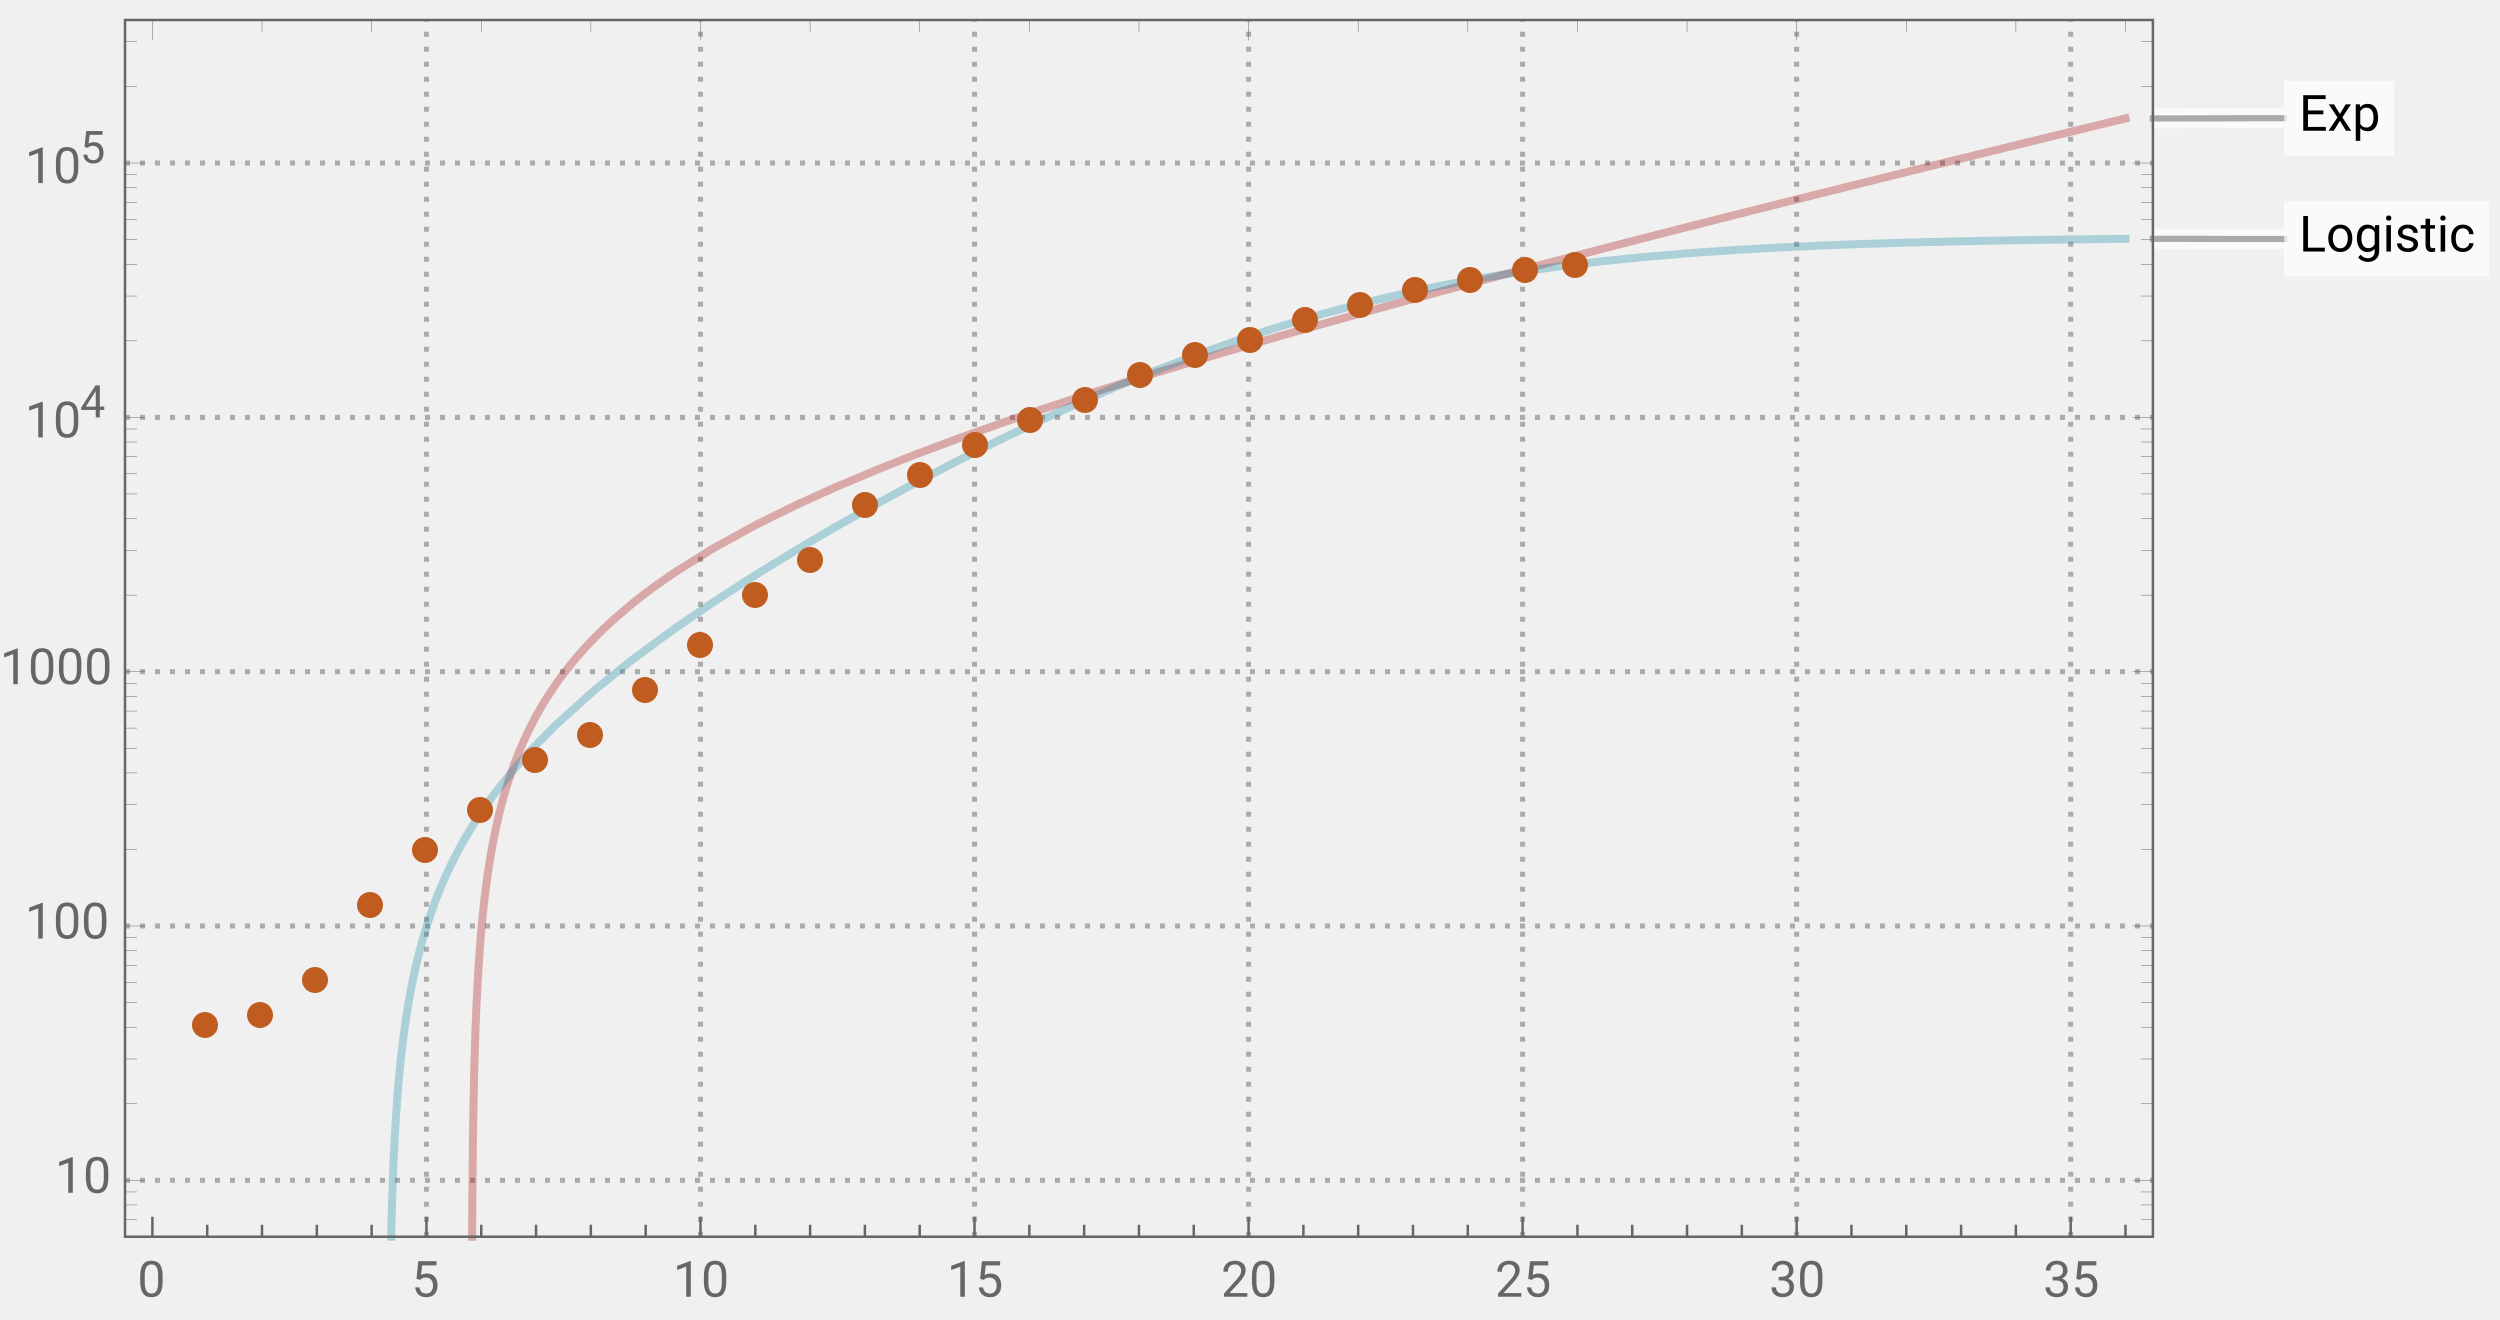
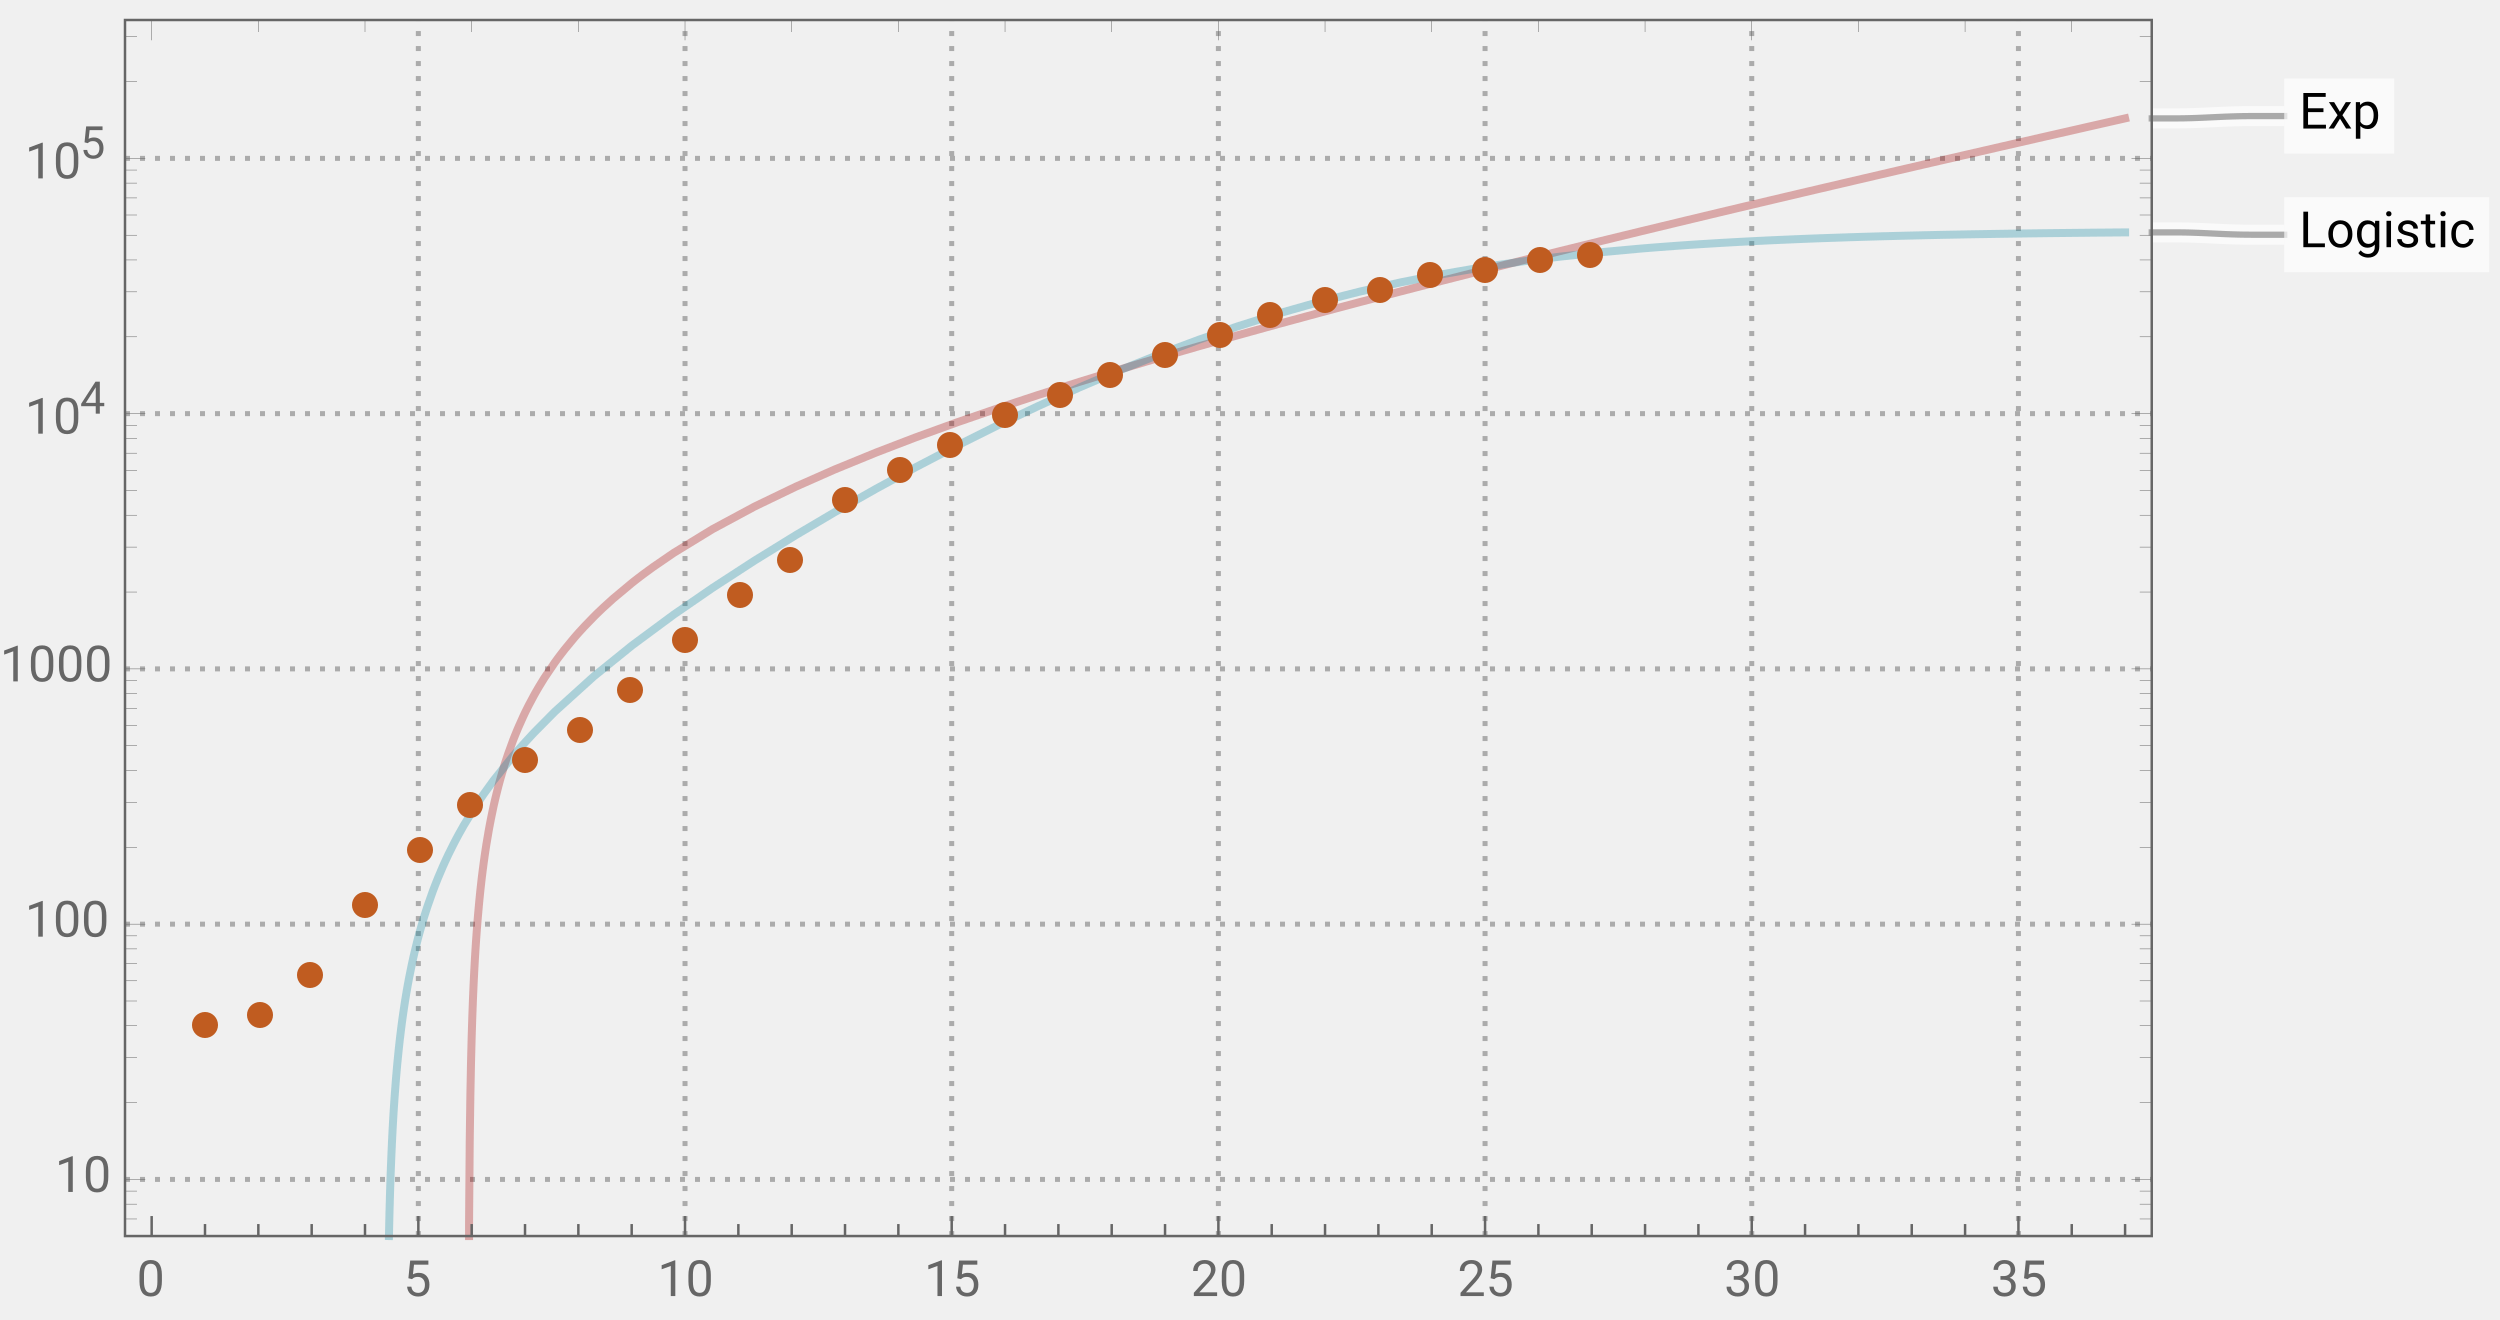
<svg xmlns="http://www.w3.org/2000/svg" xmlns:xlink="http://www.w3.org/1999/xlink" width="500pt" height="352" viewBox="0 0 500 264">
  <defs>
    <symbol overflow="visible" id="a">
      <path d="M4.844-3.285H1.762v2.52h3.582V0H.824v-7.11h4.469v.774H1.762v2.281h3.082zm0 0" />
    </symbol>
    <symbol overflow="visible" id="b">
      <path d="M2.457-3.355l1.172-1.926h1.055l-1.73 2.61L4.733 0H3.691L2.47-1.977 1.25 0H.2l1.784-2.672-1.73-2.61h1.043zm0 0" />
    </symbol>
    <symbol overflow="visible" id="c">
      <path d="M5.148-2.582c0 .805-.187 1.45-.554 1.941-.367.493-.864.739-1.492.739-.641 0-1.149-.203-1.516-.61v2.543H.684V-5.28h.824l.047.586c.367-.457.875-.688 1.53-.688.634 0 1.138.242 1.509.719.367.48.554 1.144.554 2zm-.906-.106c0-.593-.125-1.062-.379-1.41-.254-.343-.601-.515-1.047-.515-.546 0-.957.242-1.23.726v2.524c.27.48.684.722 1.242.722.434 0 .777-.171 1.031-.515.258-.344.383-.852.383-1.532zm0 0" />
    </symbol>
    <symbol overflow="visible" id="d">
      <path d="M1.766-.766h3.37V0H.825v-7.11h.942zm0 0" />
    </symbol>
    <symbol overflow="visible" id="e">
      <path d="M.445-2.691c0-.516.102-.98.305-1.395a2.25 2.25 0 01.848-.957c.363-.227.777-.34 1.246-.34.719 0 1.3.25 1.742.75.445.496.668 1.16.668 1.985v.066c0 .512-.098.977-.297 1.383a2.24 2.24 0 01-.844.957 2.35 2.35 0 01-1.261.34c-.715 0-1.297-.25-1.743-.746-.445-.5-.664-1.157-.664-1.977zm.907.109c0 .586.136 1.055.41 1.41.27.356.633.531 1.09.531.46 0 .824-.18 1.093-.539.27-.36.407-.863.407-1.511 0-.579-.137-1.047-.415-1.407a1.312 1.312 0 00-1.093-.543c-.446 0-.809.18-1.082.536-.274.355-.41.863-.41 1.523zm0 0" />
    </symbol>
    <symbol overflow="visible" id="f">
      <path d="M.469-2.688c0-.82.191-1.476.57-1.964.383-.485.887-.73 1.516-.73.644 0 1.148.23 1.507.687l.043-.586h.825v5.156c0 .684-.2 1.219-.606 1.613-.406.395-.949.59-1.633.59a2.71 2.71 0 01-1.12-.242c-.364-.164-.641-.387-.833-.668l.469-.543c.387.477.86.719 1.418.719.441 0 .785-.125 1.031-.371.246-.246.367-.598.367-1.047v-.453c-.359.418-.855.625-1.48.625-.617 0-1.117-.25-1.5-.746-.383-.5-.574-1.18-.574-2.04zm.906.106c0 .594.125 1.062.367 1.402.246.34.586.512 1.028.512.57 0 .988-.262 1.253-.777V-3.86c-.277-.504-.691-.754-1.246-.754-.437 0-.78.168-1.027.511-.25.344-.375.848-.375 1.52zm0 0" />
    </symbol>
    <symbol overflow="visible" id="g">
      <path d="M1.664 0H.762v-5.281h.902zM.688-6.684c0-.148.046-.27.136-.37.09-.102.223-.153.395-.153.176 0 .312.05.402.152.09.102.137.223.137.371 0 .145-.047.27-.137.364-.09.097-.223.148-.402.148-.176 0-.305-.047-.395-.148a.518.518 0 01-.136-.364zm0 0" />
    </symbol>
    <symbol overflow="visible" id="h">
      <path d="M3.758-1.402a.659.659 0 00-.274-.567c-.183-.136-.504-.254-.96-.351-.458-.098-.82-.215-1.09-.352-.27-.137-.47-.297-.598-.488a1.161 1.161 0 01-.191-.672c0-.434.183-.8.55-1.098.367-.3.832-.453 1.403-.453.597 0 1.086.156 1.457.465.375.309.558.707.558 1.188h-.906c0-.247-.105-.461-.316-.641-.211-.18-.473-.27-.793-.27-.328 0-.586.075-.77.22a.666.666 0 00-.281.558c0 .218.086.383.258.496.172.11.484.215.937.316.45.102.817.219 1.094.36.281.14.488.308.625.507.133.196.203.434.203.72 0 .472-.191.85-.566 1.136-.38.285-.868.426-1.473.426-.422 0-.797-.075-1.121-.223a1.852 1.852 0 01-.766-.629 1.513 1.513 0 01-.273-.871h.902a.93.93 0 00.363.719c.227.18.528.265.895.265.344 0 .617-.066.824-.207a.635.635 0 00.309-.554zm0 0" />
    </symbol>
    <symbol overflow="visible" id="i">
      <path d="M1.91-6.563v1.282h.985v.695H1.91v3.277c0 .211.043.371.13.477.089.105.237.16.452.16.102 0 .246-.023.43-.062V0a2.573 2.573 0 01-.695.098c-.403 0-.707-.121-.914-.368-.204-.242-.305-.59-.305-1.039v-3.277H.043v-.695h.965v-1.282zm0 0" />
    </symbol>
    <symbol overflow="visible" id="j">
      <path d="M2.805-.64a1.3 1.3 0 00.843-.294 1.01 1.01 0 00.399-.73h.855c-.015.3-.12.59-.312.863a2.03 2.03 0 01-.77.653 2.2 2.2 0 01-1.015.246c-.72 0-1.293-.239-1.72-.72C.66-1.101.45-1.757.45-2.593v-.148c0-.516.094-.973.285-1.375.188-.399.457-.711.813-.93.351-.223.77-.336 1.25-.336.594 0 1.086.18 1.476.535.395.356.602.817.63 1.38h-.856a1.238 1.238 0 00-.387-.84 1.217 1.217 0 00-.863-.333c-.457 0-.813.168-1.067.496-.253.332-.378.81-.378 1.434v.172c0 .61.125 1.078.375 1.406.25.328.609.492 1.078.492zm0 0" />
    </symbol>
    <symbol overflow="visible" id="k">
      <path d="M5.047-3.031c0 1.058-.18 1.844-.54 2.36-.362.51-.925.769-1.694.769-.758 0-1.32-.25-1.684-.754C.766-1.16.574-1.91.562-2.91v-1.207c0-1.043.18-1.82.54-2.328.363-.508.93-.762 1.703-.762.765 0 1.328.246 1.687.734.36.489.547 1.246.555 2.27zm-.902-1.235c0-.765-.106-1.324-.32-1.675-.216-.348-.555-.524-1.02-.524-.465 0-.801.176-1.012.524-.211.347-.32.882-.328 1.605v1.445c0 .77.113 1.336.336 1.704.222.367.558.546 1.012.546.445 0 .777-.171.992-.515.218-.344.332-.89.34-1.633zm0 0" />
    </symbol>
    <symbol overflow="visible" id="l">
      <path d="M1.008-3.563l.36-3.546h3.64v.836H2.133l-.215 1.937a2.32 2.32 0 011.187-.309c.649 0 1.16.215 1.543.645.383.426.57 1.004.57 1.734 0 .735-.195 1.309-.593 1.73-.395.423-.945.634-1.656.634-.63 0-1.14-.176-1.54-.524C1.032-.773.81-1.254.75-1.87h.855c.055.406.2.715.434.922.234.207.547.308.93.308.422 0 .75-.14.988-.43.238-.284.36-.679.36-1.187 0-.472-.13-.855-.387-1.144-.258-.285-.606-.43-1.035-.43-.395 0-.704.086-.926.258l-.242.195zm0 0" />
    </symbol>
    <symbol overflow="visible" id="m">
      <path d="M3.559 0h-.907v-6.02l-1.824.668v-.82l2.59-.973h.14zm0 0" />
    </symbol>
    <symbol overflow="visible" id="n">
      <path d="M5.25 0H.59v-.648l2.46-2.735c.364-.414.618-.75.755-1.008.14-.257.21-.527.21-.804 0-.371-.113-.676-.34-.914-.222-.239-.523-.356-.898-.356-.449 0-.797.13-1.047.383-.25.254-.37.613-.37 1.066H.452c0-.652.211-1.183.633-1.586.422-.402.984-.605 1.691-.605.66 0 1.184.172 1.567.52.386.347.578.808.578 1.382 0 .703-.445 1.535-1.336 2.5L1.68-.738h3.57zm0 0" />
    </symbol>
    <symbol overflow="visible" id="o">
      <path d="M1.906-3.992h.676c.426-.008.762-.121 1.008-.34.242-.219.363-.512.363-.883 0-.832-.414-1.25-1.242-1.25-.39 0-.703.113-.938.336-.23.223-.347.516-.347.887H.523c0-.563.204-1.031.618-1.406.41-.372.933-.559 1.57-.559.672 0 1.195.176 1.578.531.379.356.57.848.57 1.48 0 .31-.101.61-.3.9a1.81 1.81 0 01-.817.648c.39.125.692.328.903.617.214.285.32.636.32 1.047 0 .64-.207 1.144-.625 1.52-.418.374-.957.562-1.625.562s-1.211-.18-1.63-.543c-.417-.36-.624-.836-.624-1.43h.906c0 .375.121.672.367.898.243.227.57.336.98.336.438 0 .77-.113 1-.34.231-.23.349-.554.349-.98 0-.414-.125-.734-.383-.953-.254-.223-.618-.336-1.098-.344h-.676zm0 0" />
    </symbol>
    <symbol overflow="visible" id="p">
      <path d="M3.965-2.148h.887v.664h-.887V0h-.817v-1.484H.234v-.48l2.864-4.434h.867zm-2.809 0h1.992v-3.137l-.097.176zm0 0" />
    </symbol>
    <symbol overflow="visible" id="q">
      <path d="M.906-3.207l.324-3.191h3.278v.75H1.922l-.195 1.746a2.081 2.081 0 011.07-.278c.582 0 1.043.192 1.387.578.343.387.515.907.515 1.563 0 .66-.18 1.18-.535 1.559-.355.378-.851.566-1.492.566-.567 0-1.027-.156-1.383-.469-.36-.312-.562-.746-.613-1.3h.77c.05.367.179.644.39.828.21.187.492.28.836.28.379 0 .676-.128.89-.386.215-.258.32-.617.32-1.07 0-.426-.112-.77-.347-1.031-.234-.258-.543-.387-.93-.387-.355 0-.632.078-.835.23l-.215.18zm0 0" />
    </symbol>
  </defs>
-   <path d="M85.29 247.348V4m54.808 243.348V4m54.808 243.348V4m54.809 243.348V4m54.805 243.348V4m54.808 243.348V4m54.809 243.348V4M25 236.063h405.578M25 185.2h405.578M25 134.336h405.578M25 83.473h405.578M25 32.61h405.578" fill="none" stroke="#666" stroke-opacity=".5" stroke-dasharray="1,2" stroke-miterlimit="3.25" />
-   <path d="M94.434 247.348l.035-7.762.129-12.164.129-7.809.128-5.765.13-4.575.12-3.554.122-3.067.12-2.695.122-2.402.12-2.172.122-1.98.242-3.5.117-1.563.121-1.465.243-2.668.12-1.227.122-1.16.242-2.16.121-1.008.121-.964.238-1.817.122-.855.12-.825.243-1.566.12-.742.122-.723.238-1.379.485-2.531.12-.59.122-.578.242-1.113.48-2.078.122-.493.12-.48.243-.938.48-1.765.121-.422.122-.414.242-.805.48-1.539.969-2.805.129-.359.133-.351.261-.688.524-1.316 1.047-2.446.129-.289.132-.285.262-.562.524-1.086 1.046-2.04.13-.245.132-.243.262-.476.523-.926 1.047-1.758 2.094-3.195.121-.176.121-.172.246-.347.489-.672.976-1.305 1.953-2.426.125-.148.121-.14.242-.29.493-.562.976-1.094 1.953-2.067.121-.125.118-.12.242-.239.476-.477.961-.933 1.914-1.777 3.832-3.266.133-.106.13-.105.257-.207.52-.414 1.039-.809 2.082-1.558 4.156-2.91 7.762-4.852 8.41-4.625 8.257-4.078 7.7-3.488 8.355-3.52 7.793-3.086 8.45-3.16 8.292-2.957 7.739-2.649 8.386-2.765 7.832-2.5 7.68-2.387 8.332-2.52 7.774-2.3 8.421-2.438 8.274-2.351 7.715-2.156 8.367-2.301 7.808-2.121 7.657-2.051 8.308-2.203 7.75-2.035 8.403-2.188 7.847-2.02 7.692-1.968 8.343-2.121 7.786-1.97 8.441-2.116 8.285-2.067 7.727-1.922 8.383-2.074 7.824-1.926 7.668-1.882 8.32-2.035 7.766-1.895.273-.063.27-.066.543-.133 1.082-.265 2.168-.528.132-.031.137-.031.27-.067.543-.132 1.082-.262.136-.035.137-.032.27-.066.543-.133.136-.031.133-.035.274-.063.132-.035.137-.031.137-.035.133-.032" fill="none" stroke-width="1.6" stroke-linecap="square" stroke="#a60000" stroke-opacity=".3" stroke-miterlimit="3.25" />
-   <path d="M78.238 247.348l.035-1.684.133-4.871.13-4 .132-3.398.133-2.954.129-2.609.132-2.344.133-2.125.133-1.945.129-1.79.133-1.663.265-3.004.13-1.371.132-1.29.266-2.39.129-1.11.133-1.058.261-1.988.133-.934.133-.902.262-1.703.132-.809.133-.785.262-1.492.527-2.742.133-.64.133-.622.262-1.207.527-2.246.133-.531.133-.52.261-1.012.528-1.914.132-.457.133-.449.262-.875.527-1.668 1.055-3.059.129-.351.129-.348.258-.683.52-1.317 1.034-2.468.13-.293.128-.29.258-.574.52-1.113 1.035-2.113.129-.25.128-.254.258-.496.52-.973 1.035-1.855 2.066-3.418.485-.75.484-.73.965-1.423 1.93-2.68 3.863-4.847.129-.152.133-.153.261-.308.524-.602 1.047-1.184 2.093-2.269 4.188-4.227 7.816-7.043 7.664-6.164 8.317-6.109 7.762-5.309 8.41-5.421 8.257-5.055 7.7-4.516 8.355-4.703 7.793-4.219 8.45-4.398 8.292-4.137 7.739-3.699 8.386-3.82 7.832-3.383 7.68-3.13 8.332-3.183 7.774-2.754 8.421-2.746 8.274-2.445 7.715-2.062 8.367-2 7.808-1.649 7.657-1.426 8.308-1.347 7.75-1.086 8.403-1.004 7.847-.797 7.692-.664.129-.012.132-.012.258-.02.524-.038 1.043-.082 2.086-.156 4.171-.29.485-.03.488-.032.973-.063 1.949-.12 3.89-.227.266-.016.262-.015.531-.028 3.164-.164 4.219-.207.129-.004.129-.008.258-.011.52-.024 1.034-.043 2.07-.09 4.145-.164.121-.004.121-.007.243-.008.48-.02.965-.035 1.933-.066 3.864-.13.133-.003.128-.004.262-.008.528-.015 3.14-.094 4.192-.113.242-.008.246-.008 1.465-.035 1.957-.047 3.914-.09h.117l.121-.004.238-.004.48-.011.958-.02 1.918-.039 3.836-.07.129-.004h.132l.258-.008.52-.008 1.043-.016 2.078-.035 4.16-.066h.121l.125-.004h.242l1.453-.023 1.942-.024 3.883-.05h.136l.137-.005.27-.003.543-.004 1.082-.016 2.168-.023h.27l.269-.004.543-.008 1.082-.012h.273l.27-.004.543-.004.136-.004h.133l.274-.003h.27l.136-.004h.133" fill="none" stroke-width="1.6" stroke-linecap="square" stroke="#0d86a0" stroke-opacity=".3" stroke-miterlimit="3.25" />
-   <path d="M430.578 23.688h6.442l.84-.004h.972l1.11-.004 1.218-.004 1.29-.008 1.316-.004 1.3-.004 1.239-.004 1.148-.004h1.078l1.04-.004h7.253" fill="none" stroke-width="4" stroke-linejoin="round" stroke="#fff" stroke-opacity=".667" stroke-miterlimit="3.25" />
-   <path d="M430.578 23.688h6.442l.84-.004h.972l1.11-.004 1.218-.004 1.29-.008 1.316-.004 1.3-.004 1.239-.004 1.148-.004h1.078l1.04-.004h7.253" fill="none" stroke-width="1.25" stroke-linecap="square" stroke="#aaa" stroke-miterlimit="3.25" />
-   <path d="M478.824 16.148v15h-22v-15zm0 0" fill="#fff" fill-opacity=".667" />
-   <use xlink:href="#a" x="459.826" y="26.149" />
-   <use xlink:href="#b" x="465.509" y="26.149" />
-   <use xlink:href="#c" x="470.465" y="26.149" />
-   <path d="M430.578 47.766h6.442l.84.004h.972l1.11.003 1.218.004 1.29.004 1.316.008 1.3.004 1.239.004 1.148.004h1.078l1.04.004h7.253" fill="none" stroke-width="4" stroke-linejoin="round" stroke="#fff" stroke-opacity=".667" stroke-miterlimit="3.25" />
-   <path d="M430.578 47.766h6.442l.84.004h.972l1.11.003 1.218.004 1.29.004 1.316.008 1.3.004 1.239.004 1.148.004h1.078l1.04.004h7.253" fill="none" stroke-width="1.25" stroke-linecap="square" stroke="#aaa" stroke-miterlimit="3.25" />
-   <path d="M497.824 40.305v15h-41v-15zm0 0" fill="#fff" fill-opacity=".667" />
-   <use xlink:href="#d" x="459.826" y="50.304" />
-   <use xlink:href="#e" x="465.207" y="50.304" />
-   <use xlink:href="#f" x="470.91" y="50.304" />
-   <use xlink:href="#g" x="476.52" y="50.304" />
-   <use xlink:href="#h" x="478.947" y="50.304" />
-   <use xlink:href="#i" x="484.103" y="50.304" />
-   <use xlink:href="#g" x="487.37" y="50.304" />
-   <use xlink:href="#j" x="489.796" y="50.304" />
-   <path d="M43.602 205A2.598 2.598 0 0041 202.398 2.598 2.598 0 0038.398 205 2.598 2.598 0 0041 207.602 2.598 2.598 0 0043.602 205zm11-2A2.598 2.598 0 0052 200.398 2.598 2.598 0 0049.398 203 2.598 2.598 0 0052 205.602 2.598 2.598 0 0054.602 203zm11-7A2.598 2.598 0 0063 193.398 2.598 2.598 0 0060.398 196 2.598 2.598 0 0063 198.602 2.598 2.598 0 0065.602 196zm11-15A2.598 2.598 0 0074 178.398 2.598 2.598 0 0071.398 181 2.598 2.598 0 0074 183.602 2.598 2.598 0 0076.602 181zm11-11A2.598 2.598 0 0085 167.398 2.598 2.598 0 0082.398 170 2.598 2.598 0 0085 172.602 2.598 2.598 0 0087.602 170zm11-8A2.598 2.598 0 0096 159.398 2.598 2.598 0 0093.398 162 2.598 2.598 0 0096 164.602 2.598 2.598 0 0098.602 162zm11-10a2.598 2.598 0 00-2.602-2.602 2.598 2.598 0 00-2.602 2.602 2.598 2.598 0 002.602 2.602 2.598 2.598 0 002.602-2.602zm11-5a2.598 2.598 0 00-2.602-2.602 2.598 2.598 0 00-2.602 2.602 2.598 2.598 0 002.602 2.602 2.598 2.598 0 002.602-2.602zm11-9a2.598 2.598 0 00-2.602-2.602 2.598 2.598 0 00-2.602 2.602 2.598 2.598 0 002.602 2.602 2.598 2.598 0 002.602-2.602zm11-9a2.598 2.598 0 00-2.602-2.602 2.598 2.598 0 00-2.602 2.602 2.598 2.598 0 002.602 2.602 2.598 2.598 0 002.602-2.602zm11-10a2.598 2.598 0 00-2.602-2.602 2.598 2.598 0 00-2.602 2.602 2.598 2.598 0 002.602 2.602 2.598 2.598 0 002.602-2.602zm11-7a2.598 2.598 0 00-2.602-2.602 2.598 2.598 0 00-2.602 2.602 2.598 2.598 0 002.602 2.602 2.598 2.598 0 002.602-2.602zm11-11A2.598 2.598 0 00173 98.398a2.598 2.598 0 00-2.602 2.602 2.598 2.598 0 002.602 2.602 2.598 2.598 0 002.602-2.602zm11-6A2.598 2.598 0 00184 92.398 2.598 2.598 0 00181.398 95 2.598 2.598 0 00184 97.602 2.598 2.598 0 00186.602 95zm11-6A2.598 2.598 0 00195 86.398 2.598 2.598 0 00192.398 89 2.598 2.598 0 00195 91.602 2.598 2.598 0 00197.602 89zm11-5A2.598 2.598 0 00206 81.398 2.598 2.598 0 00203.398 84 2.598 2.598 0 00206 86.602 2.598 2.598 0 00208.602 84zm11-4A2.598 2.598 0 00217 77.398 2.598 2.598 0 00214.398 80 2.598 2.598 0 00217 82.602 2.598 2.598 0 00219.602 80zm11-5A2.598 2.598 0 00228 72.398 2.598 2.598 0 00225.398 75 2.598 2.598 0 00228 77.602 2.598 2.598 0 00230.602 75zm11-4A2.598 2.598 0 00239 68.398 2.598 2.598 0 00236.398 71 2.598 2.598 0 00239 73.602 2.598 2.598 0 00241.602 71zm11-3A2.598 2.598 0 00250 65.398 2.598 2.598 0 00247.398 68 2.598 2.598 0 00250 70.602 2.598 2.598 0 00252.602 68zm11-4A2.598 2.598 0 00261 61.398 2.598 2.598 0 00258.398 64 2.598 2.598 0 00261 66.602 2.598 2.598 0 00263.602 64zm11-3A2.598 2.598 0 00272 58.398 2.598 2.598 0 00269.398 61 2.598 2.598 0 00272 63.602 2.598 2.598 0 00274.602 61zm11-3A2.598 2.598 0 00283 55.398 2.598 2.598 0 00280.398 58 2.598 2.598 0 00283 60.602 2.598 2.598 0 00285.602 58zm11-2A2.598 2.598 0 00294 53.398 2.598 2.598 0 00291.398 56 2.598 2.598 0 00294 58.602 2.598 2.598 0 00296.602 56zm11-2A2.598 2.598 0 00305 51.398 2.598 2.598 0 00302.398 54 2.598 2.598 0 00305 56.602 2.598 2.598 0 00307.602 54zm10-1A2.598 2.598 0 00315 50.398 2.598 2.598 0 00312.398 53 2.598 2.598 0 00315 55.602 2.598 2.598 0 00317.602 53zm0 0" fill-rule="evenodd" fill="#c05c20" />
-   <path d="M430.578 247.348H25m0 0V4m0 0h405.578m0 0v243.348" fill="none" stroke-width=".5" stroke-linecap="square" stroke="#666" stroke-miterlimit="3.25" />
-   <path d="M30.48 247.348v-4" fill="none" stroke-width=".5" stroke="#666" stroke-miterlimit="3.25" />
-   <use xlink:href="#k" x="27.481" y="259.348" fill="#666" />
-   <path d="M41.441 247.348v-2.399m10.961 2.399v-2.399m10.965 2.399v-2.399m10.961 2.399v-2.399m10.962 2.399v-4" fill="none" stroke-width=".5" stroke="#666" stroke-miterlimit="3.25" />
-   <use xlink:href="#l" x="82.289" y="259.348" fill="#666" />
-   <path d="M96.25 247.348v-2.399m10.96 2.399v-2.399m10.962 2.399v-2.399m10.965 2.399v-2.399m10.961 2.399v-4" fill="none" stroke-width=".5" stroke="#666" stroke-miterlimit="3.25" />
+   <path d="M83.668 247.21V4m53.336 243.21V4m53.336 243.21V4m53.336 243.21V4m53.336 243.21V4m53.336 243.21V4m53.336 243.21V4M25 235.883h405.348M25 184.832h405.348M25 133.777h405.348M25 82.727h405.348M25 31.676h405.348" fill="none" stroke="#666" stroke-opacity=".5" stroke-dasharray="1,2" stroke-miterlimit="3.25" />
+   <path d="M93.809 247.21l.004-2.82.132-16.14.13-9.25.128-6.516.129-5.035.129-4.105.129-3.465.129-3 .129-2.649.12-2.214.122-2.016.12-1.848.122-1.71.121-1.59.121-1.485.242-2.703.121-1.238.118-1.176.242-2.184.121-1.02.121-.972.242-1.832.121-.863.121-.832.239-1.578.484-2.867.121-.665.121-.644.242-1.238.48-2.297.122-.54.121-.527.242-1.023.48-1.918.122-.453.121-.45.242-.87.485-1.649.117-.394.12-.391.243-.758.484-1.45.965-2.655.13-.34.132-.336.262-.652.523-1.262 1.047-2.34.133-.277.129-.274.261-.539.524-1.047 1.047-1.965.133-.238.128-.234.262-.457.524-.899 1.046-1.703 2.094-3.101.125-.172.364-.504.492-.656.976-1.27 1.953-2.367.121-.14.125-.141.243-.282.488-.55.98-1.067 1.954-2.02.238-.238.242-.238.477-.465.96-.91 1.915-1.742 3.835-3.2.258-.202.262-.204.52-.406 1.039-.793 2.078-1.523 4.16-2.852 7.762-4.746 8.41-4.523 8.262-3.98 7.699-3.403 8.355-3.422 7.797-2.992 8.45-3.067 8.292-2.859 7.742-2.555 8.387-2.664 7.836-2.406 7.68-2.289 8.332-2.414 7.773-2.2 8.426-2.331 8.273-2.243 7.715-2.054 8.368-2.188 7.812-2.015 7.656-1.946 8.309-2.09 7.754-1.925 8.402-2.067 7.848-1.91 7.695-1.855 8.344-2 7.789-1.852 8.441-1.992 8.285-1.941 7.73-1.805 8.384-1.945 7.824-1.805 7.672-1.766 8.324-1.906 7.766-1.77.132-.03.137-.032.27-.063.543-.125 1.086-.246 2.164-.492.273-.062.27-.059.543-.125 1.082-.246.273-.063.27-.058.543-.125.132-.031.137-.032.27-.058.273-.063.133-.031.137-.031" fill="none" stroke-width="1.6" stroke-linecap="square" stroke="#a60000" stroke-opacity=".3" stroke-miterlimit="3.25" />
+   <path d="M77.79 247.21l.1-4.468.122-4.375.12-3.664.134-3.394.132-2.954.13-2.617.132-2.343.133-2.13.133-1.945.261-3.46.133-1.555.13-1.461.265-2.664.133-1.23.129-1.169.265-2.176.133-1.015.129-.977.266-1.84.132-.87.13-.84.265-1.598.133-.762.129-.738.265-1.414.528-2.606.132-.613.13-.598.265-1.152.527-2.16.13-.512.132-.504.266-.976.527-1.852.129-.445.133-.434.265-.851.528-1.63 1.05-2.984.133-.347.13-.34.257-.672.516-1.293 1.035-2.426.133-.289.128-.285.258-.566.516-1.098 1.035-2.086.133-.25.129-.25.258-.492.515-.961 1.035-1.84 2.07-3.394.122-.188.12-.184.243-.37.484-.731.965-1.414 1.93-2.672 3.863-4.836.13-.156.132-.153.262-.304.523-.606 1.047-1.183 2.094-2.27 4.187-4.234 7.82-7.074 7.668-6.2 8.317-6.152 7.762-5.344 8.41-5.465 8.262-5.093 7.699-4.547 8.355-4.73 7.797-4.243 8.45-4.406 8.292-4.137 7.742-3.683 8.387-3.793 7.836-3.344 7.68-3.078 8.332-3.11 7.773-2.675 8.426-2.649 8.273-2.344 7.715-1.957 8.368-1.883 7.812-1.539 7.656-1.324 8.309-1.238 7.754-.988 8.402-.91 7.848-.72.12-.007.122-.012.242-.02 1.442-.117 1.921-.152 3.848-.285.129-.008.133-.008.262-.02.519-.034 1.043-.075 2.086-.136 4.172-.258.125-.008.12-.004.243-.015.488-.028 2.918-.164 3.895-.199.133-.004.132-.008.262-.011.528-.028 1.054-.05 2.114-.094 4.218-.18.13-.004.128-.008.262-.008.515-.023 1.036-.04 2.074-.077 4.14-.14.485-.016.484-.02.965-.027 1.934-.063 3.863-.11.133-.003.129-.004.261-.008.524-.012 1.05-.027 2.094-.055 4.192-.097.242-.008.246-.004.488-.012.98-.02 1.954-.042 3.914-.074.121-.004h.117l.242-.004.48-.012.958-.016 5.754-.093.129-.004h.129l.261-.004.52-.008 1.043-.016 2.078-.03 4.164-.055h.242l.727-.012.972-.012 1.942-.02 3.883-.042h.132l.137-.004h.27l.543-.008 1.086-.012 2.164-.02h.273l.27-.003.543-.004 1.082-.012h.273l.27-.004.543-.004h.132l.137-.004h.27l.136-.004h.407" fill="none" stroke-width="1.6" stroke-linecap="square" stroke="#0d86a0" stroke-opacity=".3" stroke-miterlimit="3.25" />
+   <path d="M430.348 23.676h5.168l.57-.004.707-.008.852-.02.988-.027 1.129-.043 1.25-.054 1.32-.063 1.352-.062 1.332-.06 1.265-.046 1.168-.035 1.09-.024 1.047-.011 1.043-.008h6.215" fill="none" stroke-width="4" stroke-linejoin="round" stroke="#fff" stroke-opacity=".667" stroke-miterlimit="3.25" />
+   <path d="M430.348 23.676h5.168l.57-.004.707-.008.852-.02.988-.027 1.129-.043 1.25-.054 1.32-.063 1.352-.062 1.332-.06 1.265-.046 1.168-.035 1.09-.024 1.047-.011 1.043-.008h6.215" fill="none" stroke-width="1.25" stroke-linecap="square" stroke="#aaa" stroke-miterlimit="3.25" />
+   <path d="M478.844 15.71v15h-22v-15zm0 0" fill="#fff" fill-opacity=".667" />
+   <use xlink:href="#a" x="459.846" y="25.71" />
+   <use xlink:href="#b" x="465.529" y="25.71" />
+   <use xlink:href="#c" x="470.485" y="25.71" />
+   <path d="M430.348 46.48h5.168l.57.004.707.008.852.016.988.031 1.129.04 1.25.054 1.32.062 1.352.063 1.332.062 1.265.047 1.168.035 1.09.024 1.047.011 1.043.008h6.215" fill="none" stroke-width="4" stroke-linejoin="round" stroke="#fff" stroke-opacity=".667" stroke-miterlimit="3.25" />
+   <path d="M430.348 46.48h5.168l.57.004.707.008.852.016.988.031 1.129.04 1.25.054 1.32.062 1.352.063 1.332.062 1.265.047 1.168.035 1.09.024 1.047.011 1.043.008h6.215" fill="none" stroke-width="1.25" stroke-linecap="square" stroke="#aaa" stroke-miterlimit="3.25" />
+   <path d="M497.844 39.445v15h-41v-15zm0 0" fill="#fff" fill-opacity=".667" />
+   <use xlink:href="#d" x="459.846" y="49.445" />
+   <use xlink:href="#e" x="465.226" y="49.445" />
+   <use xlink:href="#f" x="470.93" y="49.445" />
+   <use xlink:href="#g" x="476.54" y="49.445" />
+   <use xlink:href="#h" x="478.967" y="49.445" />
+   <use xlink:href="#i" x="484.123" y="49.445" />
+   <use xlink:href="#g" x="487.389" y="49.445" />
+   <use xlink:href="#j" x="489.816" y="49.445" />
+   <path d="M43.602 205A2.598 2.598 0 0041 202.398 2.598 2.598 0 0038.398 205 2.598 2.598 0 0041 207.602 2.598 2.598 0 0043.602 205zm11-2A2.598 2.598 0 0052 200.398 2.598 2.598 0 0049.398 203 2.598 2.598 0 0052 205.602 2.598 2.598 0 0054.602 203zm10-8A2.598 2.598 0 0062 192.398 2.598 2.598 0 0059.398 195 2.598 2.598 0 0062 197.602 2.598 2.598 0 0064.602 195zm11-14A2.598 2.598 0 0073 178.398 2.598 2.598 0 0070.398 181 2.598 2.598 0 0073 183.602 2.598 2.598 0 0075.602 181zm11-11A2.598 2.598 0 0084 167.398 2.598 2.598 0 0081.398 170 2.598 2.598 0 0084 172.602 2.598 2.598 0 0086.602 170zm10-9A2.598 2.598 0 0094 158.398 2.598 2.598 0 0091.398 161 2.598 2.598 0 0094 163.602 2.598 2.598 0 0096.602 161zm11-9a2.598 2.598 0 00-2.602-2.602 2.598 2.598 0 00-2.602 2.602 2.598 2.598 0 002.602 2.602 2.598 2.598 0 002.602-2.602zm11-6a2.598 2.598 0 00-2.602-2.602 2.598 2.598 0 00-2.602 2.602 2.598 2.598 0 002.602 2.602 2.598 2.598 0 002.602-2.602zm10-8a2.598 2.598 0 00-2.602-2.602 2.598 2.598 0 00-2.602 2.602 2.598 2.598 0 002.602 2.602 2.598 2.598 0 002.602-2.602zm11-10a2.598 2.598 0 00-2.602-2.602 2.598 2.598 0 00-2.602 2.602 2.598 2.598 0 002.602 2.602 2.598 2.598 0 002.602-2.602zm11-9a2.598 2.598 0 00-2.602-2.602 2.598 2.598 0 00-2.602 2.602 2.598 2.598 0 002.602 2.602 2.598 2.598 0 002.602-2.602zm10-7a2.598 2.598 0 00-2.602-2.602 2.598 2.598 0 00-2.602 2.602 2.598 2.598 0 002.602 2.602 2.598 2.598 0 002.602-2.602zm11-12A2.598 2.598 0 00169 97.398a2.598 2.598 0 00-2.602 2.602 2.598 2.598 0 002.602 2.602 2.598 2.598 0 002.602-2.602zm11-6A2.598 2.598 0 00180 91.398 2.598 2.598 0 00177.398 94 2.598 2.598 0 00180 96.602 2.598 2.598 0 00182.602 94zm10-5A2.598 2.598 0 00190 86.398 2.598 2.598 0 00187.398 89 2.598 2.598 0 00190 91.602 2.598 2.598 0 00192.602 89zm11-6A2.598 2.598 0 00201 80.398 2.598 2.598 0 00198.398 83 2.598 2.598 0 00201 85.602 2.598 2.598 0 00203.602 83zm11-4A2.598 2.598 0 00212 76.398 2.598 2.598 0 00209.398 79 2.598 2.598 0 00212 81.602 2.598 2.598 0 00214.602 79zm10-4A2.598 2.598 0 00222 72.398 2.598 2.598 0 00219.398 75 2.598 2.598 0 00222 77.602 2.598 2.598 0 00224.602 75zm11-4A2.598 2.598 0 00233 68.398 2.598 2.598 0 00230.398 71 2.598 2.598 0 00233 73.602 2.598 2.598 0 00235.602 71zm11-4A2.598 2.598 0 00244 64.398 2.598 2.598 0 00241.398 67 2.598 2.598 0 00244 69.602 2.598 2.598 0 00246.602 67zm10-4A2.598 2.598 0 00254 60.398 2.598 2.598 0 00251.398 63 2.598 2.598 0 00254 65.602 2.598 2.598 0 00256.602 63zm11-3A2.598 2.598 0 00265 57.398 2.598 2.598 0 00262.398 60 2.598 2.598 0 00265 62.602 2.598 2.598 0 00267.602 60zm11-2A2.598 2.598 0 00276 55.398 2.598 2.598 0 00273.398 58 2.598 2.598 0 00276 60.602 2.598 2.598 0 00278.602 58zm10-3A2.598 2.598 0 00286 52.398 2.598 2.598 0 00283.398 55 2.598 2.598 0 00286 57.602 2.598 2.598 0 00288.602 55zm11-1A2.598 2.598 0 00297 51.398 2.598 2.598 0 00294.398 54 2.598 2.598 0 00297 56.602 2.598 2.598 0 00299.602 54zm11-2A2.598 2.598 0 00308 49.398 2.598 2.598 0 00305.398 52 2.598 2.598 0 00308 54.602 2.598 2.598 0 00310.602 52zm10-1A2.598 2.598 0 00318 48.398 2.598 2.598 0 00315.398 51 2.598 2.598 0 00318 53.602 2.598 2.598 0 00320.602 51zm0 0" fill-rule="evenodd" fill="#c05c20" />
+   <path d="M430.348 247.21H25m0 0V4m0 0h405.348m0 0v243.21" fill="none" stroke-width=".5" stroke-linecap="square" stroke="#666" stroke-miterlimit="3.25" />
+   <path d="M30.332 247.21v-4" fill="none" stroke-width=".5" stroke="#666" stroke-miterlimit="3.25" />
+   <use xlink:href="#k" x="27.334" y="259.21" fill="#666" />
+   <path d="M41 247.21v-2.401m10.668 2.401v-2.401m10.668 2.401v-2.401M73 247.21v-2.401m10.668 2.401v-4" fill="none" stroke-width=".5" stroke="#666" stroke-miterlimit="3.25" />
+   <use xlink:href="#l" x="80.669" y="259.21" fill="#666" />
+   <path d="M94.336 247.21v-2.401m10.668 2.401v-2.401m10.668 2.401v-2.401m10.664 2.401v-2.401m10.668 2.401v-4" fill="none" stroke-width=".5" stroke="#666" stroke-miterlimit="3.25" />
  <g fill="#666">
-     <use xlink:href="#m" x="134.597" y="259.348" />
-     <use xlink:href="#k" x="140.212" y="259.348" />
+     <use xlink:href="#m" x="131.504" y="259.21" />
+     <use xlink:href="#k" x="137.12" y="259.21" />
  </g>
-   <path d="M151.059 247.348v-2.399m10.961 2.399v-2.399m10.96 2.399v-2.399m10.961 2.399v-2.399m10.965 2.399v-4" fill="none" stroke-width=".5" stroke="#666" stroke-miterlimit="3.25" />
+   <path d="M147.672 247.21v-2.401m10.668 2.401v-2.401m10.664 2.401v-2.401m10.668 2.401v-2.401m10.668 2.401v-4" fill="none" stroke-width=".5" stroke="#666" stroke-miterlimit="3.25" />
  <g fill="#666">
-     <use xlink:href="#m" x="189.405" y="259.348" />
-     <use xlink:href="#l" x="195.02" y="259.348" />
+     <use xlink:href="#m" x="184.84" y="259.21" />
+     <use xlink:href="#l" x="190.455" y="259.21" />
  </g>
-   <path d="M205.867 247.348v-2.399m10.961 2.399v-2.399m10.962 2.399v-2.399m10.96 2.399v-2.399m10.965 2.399v-4" fill="none" stroke-width=".5" stroke="#666" stroke-miterlimit="3.25" />
+   <path d="M201.008 247.21v-2.401m10.668 2.401v-2.401m10.664 2.401v-2.401m10.668 2.401v-2.401m10.668 2.401v-4" fill="none" stroke-width=".5" stroke="#666" stroke-miterlimit="3.25" />
  <g fill="#666">
-     <use xlink:href="#n" x="244.213" y="259.348" />
-     <use xlink:href="#k" x="249.828" y="259.348" />
+     <use xlink:href="#n" x="238.175" y="259.21" />
+     <use xlink:href="#k" x="243.791" y="259.21" />
  </g>
-   <path d="M260.676 247.348v-2.399m10.961 2.399v-2.399m10.961 2.399v-2.399m10.961 2.399v-2.399m10.961 2.399v-4" fill="none" stroke-width=".5" stroke="#666" stroke-miterlimit="3.25" />
+   <path d="M254.344 247.21v-2.401m10.664 2.401v-2.401m10.668 2.401v-2.401m10.668 2.401v-2.401m10.668 2.401v-4" fill="none" stroke-width=".5" stroke="#666" stroke-miterlimit="3.25" />
  <g fill="#666">
-     <use xlink:href="#n" x="299.021" y="259.348" />
-     <use xlink:href="#l" x="304.636" y="259.348" />
+     <use xlink:href="#n" x="291.511" y="259.21" />
+     <use xlink:href="#l" x="297.126" y="259.21" />
  </g>
-   <path d="M315.484 247.348v-2.399m10.961 2.399v-2.399m10.961 2.399v-2.399m10.961 2.399v-2.399m10.961 2.399v-4" fill="none" stroke-width=".5" stroke="#666" stroke-miterlimit="3.25" />
+   <path d="M307.68 247.21v-2.401m10.664 2.401v-2.401m10.668 2.401v-2.401m10.668 2.401v-2.401m10.668 2.401v-4" fill="none" stroke-width=".5" stroke="#666" stroke-miterlimit="3.25" />
  <g fill="#666">
-     <use xlink:href="#o" x="353.829" y="259.348" />
-     <use xlink:href="#k" x="359.444" y="259.348" />
+     <use xlink:href="#o" x="344.846" y="259.21" />
+     <use xlink:href="#k" x="350.462" y="259.21" />
  </g>
-   <path d="M370.29 247.348v-2.399m10.964 2.399v-2.399m10.961 2.399v-2.399m10.961 2.399v-2.399m10.961 2.399v-4" fill="none" stroke-width=".5" stroke="#666" stroke-miterlimit="3.25" />
+   <path d="M361.012 247.21v-2.401m10.668 2.401v-2.401m10.668 2.401v-2.401m10.668 2.401v-2.401m10.668 2.401v-4" fill="none" stroke-width=".5" stroke="#666" stroke-miterlimit="3.25" />
  <g fill="#666">
-     <use xlink:href="#o" x="408.637" y="259.348" />
-     <use xlink:href="#l" x="414.252" y="259.348" />
+     <use xlink:href="#o" x="398.182" y="259.21" />
+     <use xlink:href="#l" x="403.797" y="259.21" />
  </g>
-   <path d="M425.098 247.348v-2.399" fill="none" stroke-width=".5" stroke="#666" stroke-miterlimit="3.25" />
-   <path d="M25 236.063h4.055" fill="none" stroke-width=".1" stroke="#666" stroke-miterlimit="3.25" />
+   <path d="M414.348 247.21v-2.401m10.668 2.401v-2.401" fill="none" stroke-width=".5" stroke="#666" stroke-miterlimit="3.25" />
+   <path d="M25 235.883h4.055" fill="none" stroke-width=".1" stroke="#666" stroke-miterlimit="3.25" />
  <g fill="#666">
-     <use xlink:href="#m" x="11" y="238.564" />
-     <use xlink:href="#k" x="16.615" y="238.564" />
+     <use xlink:href="#m" x="11" y="238.384" />
+     <use xlink:href="#k" x="16.615" y="238.384" />
  </g>
-   <path d="M25 185.2h4.055" fill="none" stroke-width=".1" stroke="#666" stroke-miterlimit="3.25" />
+   <path d="M25 184.832h4.055" fill="none" stroke-width=".1" stroke="#666" stroke-miterlimit="3.25" />
  <g fill="#666">
-     <use xlink:href="#m" x="5" y="187.7" />
-     <use xlink:href="#k" x="10.615" y="187.7" />
-     <use xlink:href="#k" x="16.23" y="187.7" />
+     <use xlink:href="#m" x="5" y="187.331" />
+     <use xlink:href="#k" x="10.615" y="187.331" />
+     <use xlink:href="#k" x="16.23" y="187.331" />
  </g>
-   <path d="M25 134.336h4.055" fill="none" stroke-width=".1" stroke="#666" stroke-miterlimit="3.25" />
+   <path d="M25 133.777h4.055" fill="none" stroke-width=".1" stroke="#666" stroke-miterlimit="3.25" />
  <g fill="#666">
-     <use xlink:href="#m" y="136.837" />
-     <use xlink:href="#k" x="5.615" y="136.837" />
-     <use xlink:href="#k" x="11.23" y="136.837" />
-     <use xlink:href="#k" x="16.846" y="136.837" />
+     <use xlink:href="#m" y="136.279" />
+     <use xlink:href="#k" x="5.615" y="136.279" />
+     <use xlink:href="#k" x="11.23" y="136.279" />
+     <use xlink:href="#k" x="16.846" y="136.279" />
  </g>
-   <path d="M25 83.473h4.055" fill="none" stroke-width=".1" stroke="#666" stroke-miterlimit="3.25" />
+   <path d="M25 82.727h4.055" fill="none" stroke-width=".1" stroke="#666" stroke-miterlimit="3.25" />
  <g fill="#666">
-     <use xlink:href="#m" x="5" y="87.474" />
-     <use xlink:href="#k" x="10.615" y="87.474" />
+     <use xlink:href="#m" x="5" y="86.727" />
+     <use xlink:href="#k" x="10.615" y="86.727" />
  </g>
-   <use xlink:href="#p" x="16" y="83.474" fill="#666" />
-   <path d="M25 32.61h4.055" fill="none" stroke-width=".1" stroke="#666" stroke-miterlimit="3.25" />
+   <use xlink:href="#p" x="16" y="82.727" fill="#666" />
+   <path d="M25 31.676h4.055" fill="none" stroke-width=".1" stroke="#666" stroke-miterlimit="3.25" />
  <g fill="#666">
-     <use xlink:href="#m" x="5" y="36.611" />
-     <use xlink:href="#k" x="10.615" y="36.611" />
+     <use xlink:href="#m" x="5" y="35.674" />
+     <use xlink:href="#k" x="10.615" y="35.674" />
  </g>
-   <use xlink:href="#q" x="16" y="32.611" fill="#666" />
-   <path d="M25 247.348h2.398M25 243.941h2.398M25 240.992h2.398M25 238.39h2.398M25 220.754h2.398M25 211.797h2.398M25 205.441h2.398M25 200.512h2.398M25 196.484h2.398M25 193.078h2.398M25 190.129h2.398M25 187.527h2.398M25 169.89h2.398M25 160.934h2.398M25 154.578h2.398M25 149.648h2.398M25 145.621h2.398M25 142.215h2.398M25 139.266h2.398M25 136.664h2.398M25 119.027h2.398M25 110.07h2.398M25 103.715h2.398M25 98.785h2.398M25 94.758h2.398M25 91.352h2.398M25 88.402h2.398M25 85.8h2.398M25 68.164h2.398M25 59.207h2.398M25 52.852h2.398M25 47.922h2.398M25 43.895h2.398M25 40.488h2.398M25 37.54h2.398M25 34.938h2.398M25 17.3h2.398M25 8.344h2.398M30.48 4v4.055M140.098 4v4.055M249.715 4v4.055M359.328 4v4.055M52.402 4v2.398M74.328 4v2.398M96.25 4v2.398M118.172 4v2.398M162.02 4v2.398M183.941 4v2.398M205.867 4v2.398M227.79 4v2.398M271.637 4v2.398M293.559 4v2.398M315.484 4v2.398M337.406 4v2.398M381.254 4v2.398M403.176 4v2.398M425.098 4v2.398m5.48 229.665h-4.055m4.055-50.863h-4.055m4.055-50.864h-4.055m4.055-50.863h-4.055m4.055-50.863h-4.055m4.055 214.738h-2.398m2.398-3.407h-2.398m2.398-2.949h-2.398m2.398-2.602h-2.398m2.398-17.636h-2.398m2.398-8.957h-2.398m2.398-6.356h-2.398m2.398-4.929h-2.398m2.398-4.028h-2.398m2.398-3.406h-2.398m2.398-2.949h-2.398m2.398-2.602h-2.398m2.398-17.637h-2.398m2.398-8.956h-2.398m2.398-6.356h-2.398m2.398-4.93h-2.398m2.398-4.027h-2.398m2.398-3.406h-2.398m2.398-2.949h-2.398m2.398-2.602h-2.398m2.398-17.637h-2.398m2.398-8.957h-2.398m2.398-6.355h-2.398m2.398-4.93h-2.398m2.398-4.027h-2.398m2.398-3.406h-2.398m2.398-2.95h-2.398m2.398-2.602h-2.398m2.398-17.636h-2.398m2.398-8.957h-2.398m2.398-6.355h-2.398m2.398-4.93h-2.398m2.398-4.027h-2.398m2.398-3.407h-2.398m2.398-2.948h-2.398m2.398-2.602h-2.398m2.398-17.638h-2.398m2.398-8.956h-2.398" fill="none" stroke-width=".1" stroke="#666" stroke-miterlimit="3.25" />
+   <use xlink:href="#q" x="16" y="31.674" fill="#666" />
+   <path d="M25 247.21h2.398M25 243.793h2.398M25 240.832h2.398M25 238.219h2.398M25 220.516h2.398M25 211.527h2.398M25 205.148h2.398M25 200.2h2.398M25 196.156h2.398M25 192.738h2.398M25 189.777h2.398M25 187.168h2.398M25 169.465h2.398M25 160.473h2.398M25 154.094h2.398M25 149.148h2.398M25 145.105h2.398M25 141.688h2.398M25 138.727h2.398M25 136.113h2.398M25 118.41h2.398M25 109.422h2.398M25 103.043h2.398M25 98.094h2.398M25 94.05h2.398M25 90.637h2.398M25 87.676h2.398M25 85.063h2.398M25 67.36h2.398M25 58.367h2.398M25 51.988h2.398M25 47.043h2.398M25 43h2.398M25 39.582h2.398M25 36.621h2.398M25 34.012h2.398M25 16.305h2.398M25 7.316h2.398M30.332 4v4.055M137.004 4v4.055M243.676 4v4.055M350.348 4v4.055M51.668 4v2.398M73 4v2.398M94.336 4v2.398M115.672 4v2.398M158.34 4v2.398M179.672 4v2.398M201.008 4v2.398M222.34 4v2.398M265.008 4v2.398M286.344 4v2.398M307.68 4v2.398M329.012 4v2.398M371.68 4v2.398M393.016 4v2.398M414.348 4v2.398m16 229.485h-4.051m4.051-51.051h-4.051m4.051-51.055h-4.051m4.051-51.05h-4.051m4.051-51.051h-4.051m4.051 215.534h-2.399m2.399-3.417h-2.399m2.399-2.961h-2.399m2.399-2.613h-2.399m2.399-17.703h-2.399m2.399-8.989h-2.399m2.399-6.379h-2.399m2.399-4.948h-2.399m2.399-4.044h-2.399m2.399-3.418h-2.399m2.399-2.961h-2.399m2.399-2.609h-2.399m2.399-17.703h-2.399m2.399-8.992h-2.399m2.399-6.379h-2.399m2.399-4.946h-2.399m2.399-4.043h-2.399m2.399-3.417h-2.399m2.399-2.961h-2.399m2.399-2.614h-2.399m2.399-17.703h-2.399m2.399-8.988h-2.399m2.399-6.379h-2.399m2.399-4.949h-2.399m2.399-4.044h-2.399m2.399-3.413h-2.399m2.399-2.961h-2.399m2.399-2.613h-2.399m2.399-17.703h-2.399m2.399-8.993h-2.399m2.399-6.379h-2.399m2.399-4.945h-2.399M430.348 43h-2.399m2.399-3.418h-2.399m2.399-2.961h-2.399m2.399-2.609h-2.399m2.399-17.707h-2.399m2.399-8.989h-2.399" fill="none" stroke-width=".1" stroke="#666" stroke-miterlimit="3.25" />
</svg>
